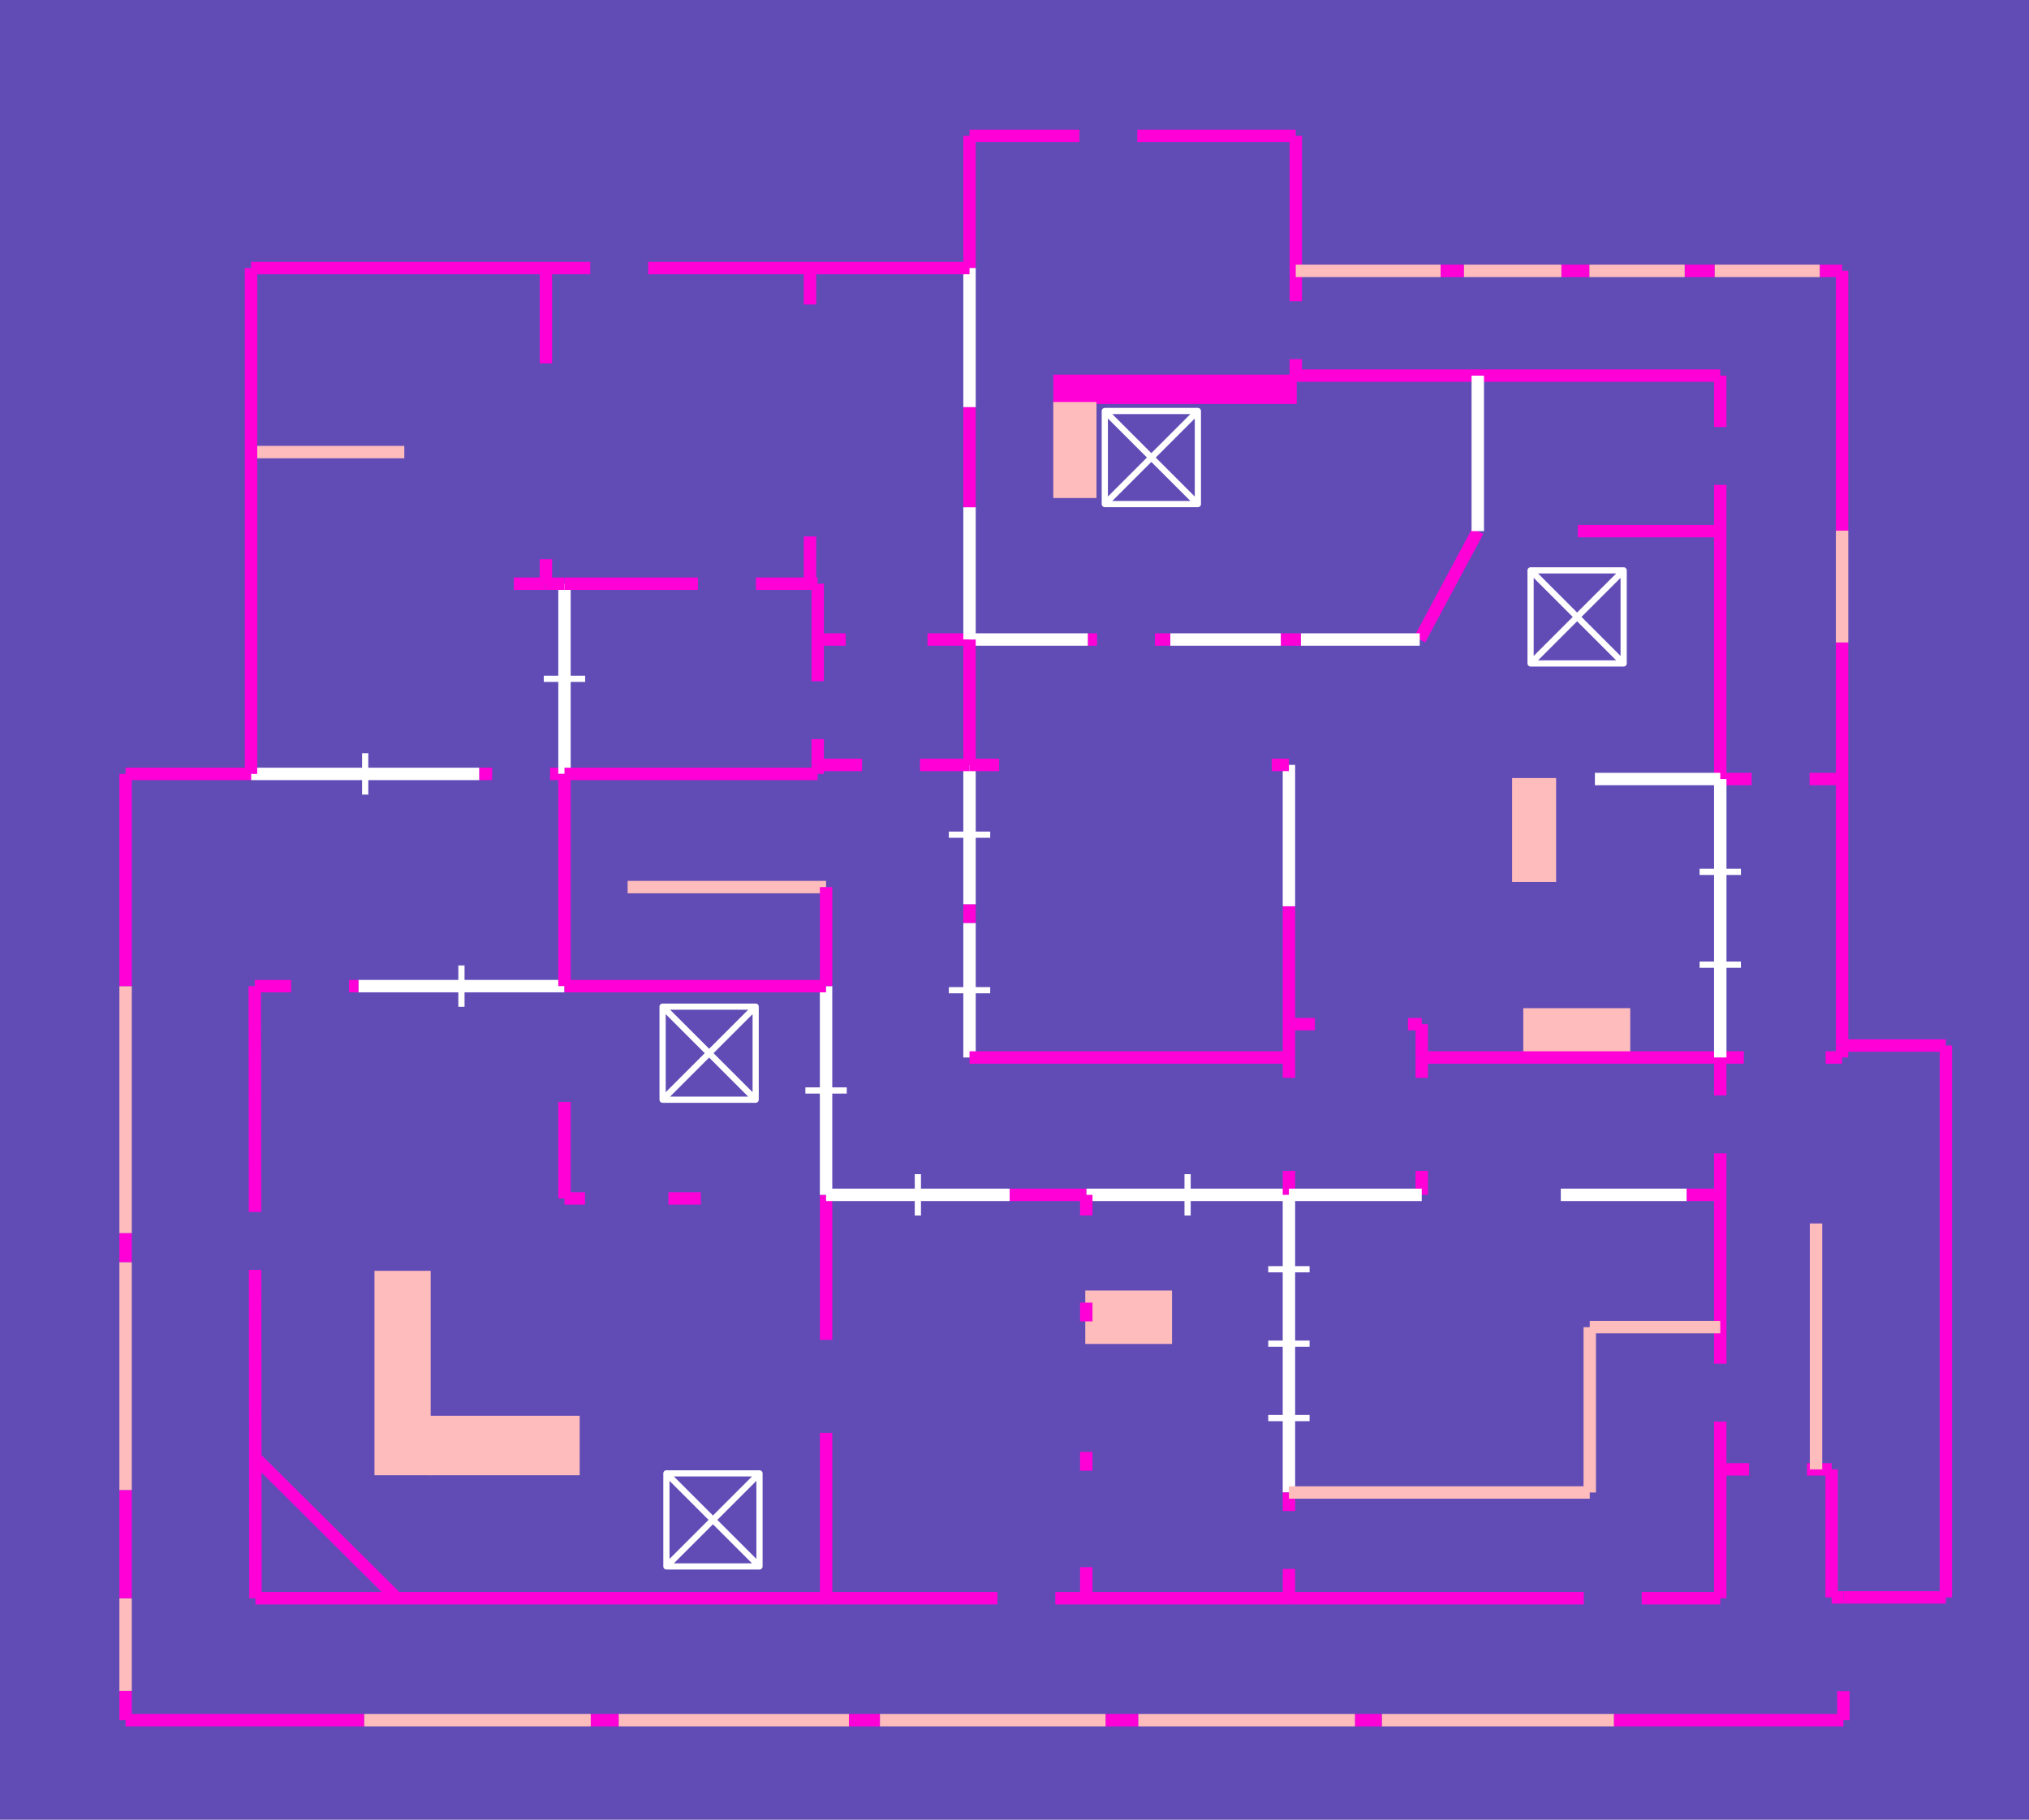
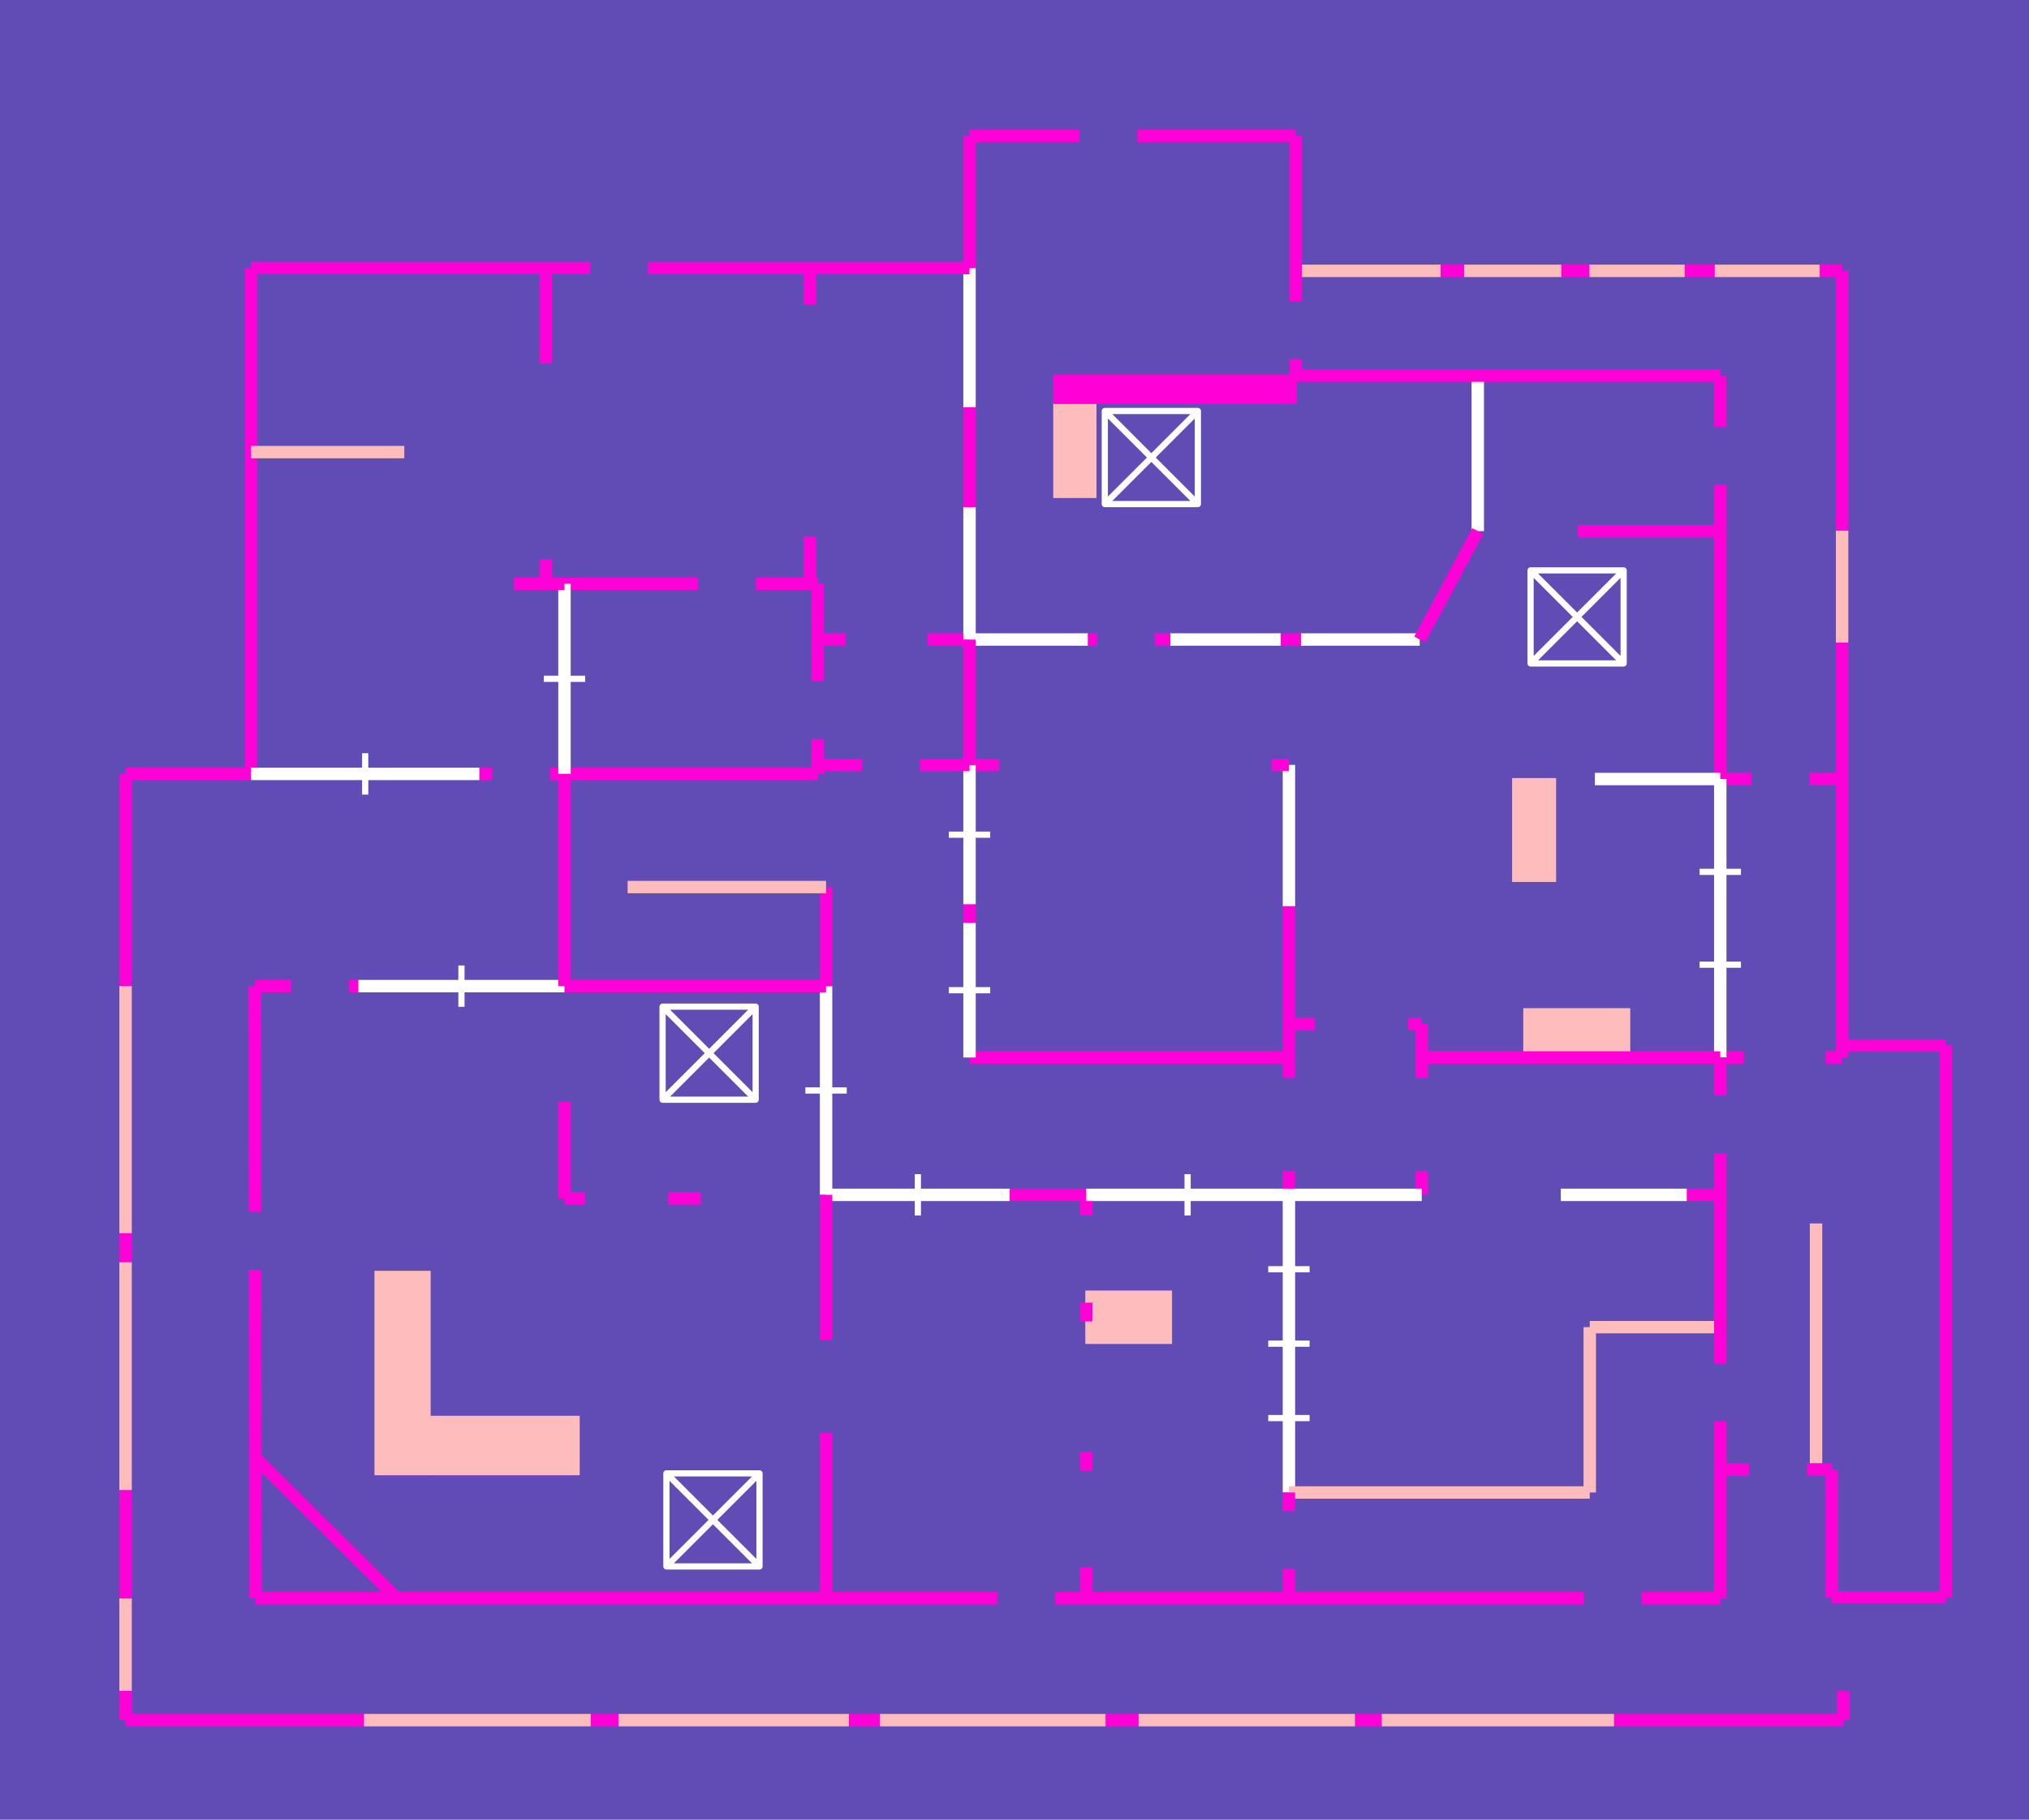
<svg xmlns="http://www.w3.org/2000/svg" viewBox="-377 -377 777 697">
  <rect fill="#614CB6" height="697" width="777" x="-377" y="-377" />
+   <path d="M38.984,-117.694 L71.453,-117.694 L71.453,-137.403 L38.984,-137.403 z" fill="#FFBCBC" stroke="#FFBCBC" stroke-width="0.75" transform="scale(1, -1)" />
+   <path d="M-155.389,-187.697 L-212.45,-187.697 L-212.45,-165.666 L-155.389,-165.666 z" fill="#FFBCBC" stroke="#FFBCBC" stroke-width="0.75" transform="scale(1, -1)" />
+   <path d="M26.718,222.643 L42.522,222.643 L42.522,186.618 L26.718,186.618 z" fill="#FFBCBC" stroke="#FFBCBC" stroke-width="0.75" transform="scale(1, -1)" />
+   <path d="M206.715,-9.541 L246.925,-9.541 L246.925,-28.054 L206.715,-28.054 z" fill="#FFBCBC" stroke="#FFBCBC" stroke-width="0.75" transform="scale(1, -1)" />
+   <path d="M119.208,222.643 L26.718,222.643 L26.718,233.119 L119.208,233.119 z" fill="#FF00D7" stroke="#FF00D7" stroke-width="0.75" transform="scale(1, -1)" />
  <path d="M-233.221,-110.144 L-212.45,-110.144 L-212.45,-187.697 L-233.221,-187.697 z" fill="#FFBCBC" stroke="#FFBCBC" stroke-width="0.75" transform="scale(1, -1)" />
-   <path d="M119.208,222.643 L26.718,222.643 L26.718,233.119 L119.208,233.119 z" fill="#FF00D7" stroke="#FF00D7" stroke-width="0.75" transform="scale(1, -1)" />
  <path d="M218.531,39.547 L202.431,39.547 L202.431,78.604 L218.531,78.604 z" fill="#FFBCBC" stroke="#FFBCBC" stroke-width="0.75" transform="scale(1, -1)" />
-   <path d="M26.718,222.643 L42.522,222.643 L42.522,186.618 L26.718,186.618 z" fill="#FFBCBC" stroke="#FFBCBC" stroke-width="0.75" transform="scale(1, -1)" />
-   <path d="M-155.389,-187.697 L-212.45,-187.697 L-212.45,-165.666 L-155.389,-165.666 z" fill="#FFBCBC" stroke="#FFBCBC" stroke-width="0.75" transform="scale(1, -1)" />
-   <path d="M38.984,-117.694 L71.453,-117.694 L71.453,-137.403 L38.984,-137.403 z" fill="#FFBCBC" stroke="#FFBCBC" stroke-width="0.75" transform="scale(1, -1)" />
-   <path d="M206.715,-9.541 L246.925,-9.541 L246.925,-28.054 L206.715,-28.054 z" fill="#FFBCBC" stroke="#FFBCBC" stroke-width="0.75" transform="scale(1, -1)" />
+   <path d="M209.129,122.882 L244.772,158.526 L209.129,158.526 L244.772,122.882 L209.129,122.882 L209.129,158.526 L244.772,158.526 L244.772,122.882 z" fill="none" stroke="#FFFFFF" stroke-linejoin="round" stroke-width="2.376" transform="scale(1, -1)" />
  <path d="M-121.8,-222.992 L-86.157,-187.349 L-121.8,-187.349 L-86.157,-222.992 L-121.8,-222.992 L-121.8,-187.349 L-86.157,-187.349 L-86.157,-222.992 z" fill="none" stroke="#FFFFFF" stroke-linejoin="round" stroke-width="2.376" transform="scale(1, -1)" />
  <path d="M-123.262,-44.223 L-87.618,-8.579 L-123.262,-8.579 L-87.618,-44.223 L-123.262,-44.223 L-123.262,-8.579 L-87.618,-8.579 L-87.618,-44.223 z" fill="none" stroke="#FFFFFF" stroke-linejoin="round" stroke-width="2.376" transform="scale(1, -1)" />
  <path d="M46.08,183.928 L81.723,219.572 L46.08,219.572 L81.723,183.928 L46.08,183.928 L46.08,219.572 L81.723,219.572 L81.723,183.928 z" fill="none" stroke="#FFFFFF" stroke-linejoin="round" stroke-width="2.376" transform="scale(1, -1)" />
-   <path d="M209.129,122.882 L244.772,158.526 L209.129,158.526 L244.772,122.882 L209.129,122.882 L209.129,158.526 L244.772,158.526 L244.772,122.882 z" fill="none" stroke="#FFFFFF" stroke-linejoin="round" stroke-width="2.376" transform="scale(1, -1)" />
-   <path d="M-136.65,37.217 L-60.659,37.217 z" fill="none" stroke="#FFBCBC" stroke-width="4.752" transform="scale(1, -1)" />
-   <path d="M-60.659,-80.667 L-60.659,-136.202 z" fill="none" stroke="#FF00D7" stroke-width="4.752" transform="scale(1, -1)" />
-   <path d="M-60.659,-171.845 L-60.659,-235.184 z" fill="none" stroke="#FF00D7" stroke-width="4.752" transform="scale(1, -1)" />
-   <path d="M281.771,-185.827 L281.771,-167.522 z" fill="none" stroke="#FF00D7" stroke-width="4.752" transform="scale(1, -1)" />
-   <path d="M281.771,-145.344 L281.771,-64.763 z" fill="none" stroke="#FF00D7" stroke-width="4.752" transform="scale(1, -1)" />
-   <path d="M281.771,-42.584 L281.771,-28.054 z" fill="none" stroke="#FF00D7" stroke-width="4.752" transform="scale(1, -1)" />
-   <path d="M188.908,173.562 L166.678,132.045 z" fill="none" stroke="#FF00D7" stroke-width="4.752" transform="scale(1, -1)" />
-   <path d="M-150.762,-281.878 L-237.587,-281.878 z" fill="none" stroke="#FFBCBC" stroke-width="4.752" transform="scale(1, -1)" />
-   <path d="M113.476,132.045 L121.187,132.045 z" fill="none" stroke="#FF00D7" stroke-width="4.752" transform="scale(1, -1)" />
-   <path d="M38.984,-80.667 L116.588,-80.667 z" fill="none" stroke="#FFFFFF" stroke-width="4.752" transform="scale(1, -1)" />
-   <path d="M77.786,-88.588 L77.786,-72.746 z" fill="none" stroke="#FFFFFF" stroke-width="2.376" transform="scale(1, -1)" />
-   <path d="M116.588,29.868 L116.588,-28.054 z" fill="none" stroke="#FF00D7" stroke-width="4.752" transform="scale(1, -1)" />
+   <path d="M290.786,-28.054 L281.771,-28.054 z" fill="none" stroke="#FF00D7" stroke-width="4.752" transform="scale(1, -1)" />
+   <path d="M328.423,78.604 L315.966,78.604 z" fill="none" stroke="#FF00D7" stroke-width="4.752" transform="scale(1, -1)" />
+   <path d="M293.788,78.604 L281.771,78.604 z" fill="none" stroke="#FF00D7" stroke-width="4.752" transform="scale(1, -1)" />
+   <path d="M-40.021,-281.878 L-51.914,-281.878 z" fill="none" stroke="#FF00D7" stroke-width="4.752" transform="scale(1, -1)" />
+   <path d="M328.423,130.888 L328.423,78.604 z" fill="none" stroke="#FF00D7" stroke-width="4.752" transform="scale(1, -1)" />
+   <path d="M-108.631,-82.042 L-121.037,-82.042 z" fill="none" stroke="#FF00D7" stroke-width="4.752" transform="scale(1, -1)" />
+   <path d="M183.629,273.255 L220.946,273.255 z" fill="none" stroke="#FFBCBC" stroke-width="4.752" transform="scale(1, -1)" />
+   <path d="M39.649,132.045 L-5.724,132.045 z" fill="none" stroke="#FFFFFF" stroke-width="4.752" transform="scale(1, -1)" />
+   <path d="M-328.908,-193.802 L-328.908,-106.426 z" fill="none" stroke="#FFBCBC" stroke-width="4.752" transform="scale(1, -1)" />
+   <path d="M119.208,273.255 L174.702,273.255 z" fill="none" stroke="#FFBCBC" stroke-width="4.752" transform="scale(1, -1)" />
+   <path d="M-280.87,80.563 L-328.908,80.563 z" fill="none" stroke="#FF00D7" stroke-width="4.752" transform="scale(1, -1)" />
+   <path d="M281.771,233.119 L281.771,213.442 z" fill="none" stroke="#FF00D7" stroke-width="4.752" transform="scale(1, -1)" />
+   <path d="M281.771,191.264 L281.771,78.604 z" fill="none" stroke="#FF00D7" stroke-width="4.752" transform="scale(1, -1)" />
+   <path d="M281.771,-235.184 L251.686,-235.184 z" fill="none" stroke="#FF00D7" stroke-width="4.752" transform="scale(1, -1)" />
+   <path d="M229.507,-235.184 L116.588,-235.184 z" fill="none" stroke="#FF00D7" stroke-width="4.752" transform="scale(1, -1)" />
+   <path d="M119.208,233.119 L119.208,239.434 z" fill="none" stroke="#FF00D7" stroke-width="4.752" transform="scale(1, -1)" />
+   <path d="M119.208,261.612 L119.208,324.965 z" fill="none" stroke="#FF00D7" stroke-width="4.752" transform="scale(1, -1)" />
+   <path d="M-5.724,221.025 L-5.724,182.714 z" fill="none" stroke="#FF00D7" stroke-width="4.752" transform="scale(1, -1)" />
+   <path d="M116.588,-15.295 L126.539,-15.295 z" fill="none" stroke="#FF00D7" stroke-width="4.752" transform="scale(1, -1)" />
+   <path d="M162.182,-15.295 L167.448,-15.295 z" fill="none" stroke="#FF00D7" stroke-width="4.752" transform="scale(1, -1)" />
+   <path d="M-60.659,-0.717 L-60.659,-80.667 z" fill="none" stroke="#FFFFFF" stroke-width="4.752" transform="scale(1, -1)" />
+   <path d="M-68.58,-40.692 L-52.739,-40.692 z" fill="none" stroke="#FFFFFF" stroke-width="2.376" transform="scale(1, -1)" />
+   <path d="M141.934,-281.878 L58.936,-281.878 z" fill="none" stroke="#FFBCBC" stroke-width="4.752" transform="scale(1, -1)" />
+   <path d="M-328.908,80.563 L-328.908,-0.717 z" fill="none" stroke="#FF00D7" stroke-width="4.752" transform="scale(1, -1)" />
+   <path d="M268.137,273.255 L279.653,273.255 z" fill="none" stroke="#FF00D7" stroke-width="4.752" transform="scale(1, -1)" />
+   <path d="M231.79,-131.345 L231.79,-194.673 z" fill="none" stroke="#FFBCBC" stroke-width="4.752" transform="scale(1, -1)" />
  <path d="M116.588,84.022 L116.588,29.868 z" fill="none" stroke="#FFFFFF" stroke-width="4.752" transform="scale(1, -1)" />
-   <path d="M-279.441,-0.717 L-279.344,-87.219 z" fill="none" stroke="#FF00D7" stroke-width="4.752" transform="scale(1, -1)" />
-   <path d="M-279.319,-109.397 L-279.178,-235.184 z" fill="none" stroke="#FF00D7" stroke-width="4.752" transform="scale(1, -1)" />
-   <path d="M-5.724,30.578 L-5.724,83.998 z" fill="none" stroke="#FFFFFF" stroke-width="4.752" transform="scale(1, -1)" />
-   <path d="M2.197,57.288 L-13.645,57.288 z" fill="none" stroke="#FFFFFF" stroke-width="2.376" transform="scale(1, -1)" />
+   <path d="M-279.441,-0.717 L-265.526,-0.717 z" fill="none" stroke="#FF00D7" stroke-width="4.752" transform="scale(1, -1)" />
+   <path d="M-243.348,-0.717 L-239.753,-0.717 z" fill="none" stroke="#FF00D7" stroke-width="4.752" transform="scale(1, -1)" />
+   <path d="M38.984,-235.184 L38.984,-223.27 z" fill="none" stroke="#FF00D7" stroke-width="4.752" transform="scale(1, -1)" />
+   <path d="M-279.178,-181.394 L-225.041,-235.184 z" fill="none" stroke="#FF00D7" stroke-width="4.752" transform="scale(1, -1)" />
  <path d="M121.187,132.045 L166.678,132.045 z" fill="none" stroke="#FFFFFF" stroke-width="4.752" transform="scale(1, -1)" />
-   <path d="M-222.172,203.831 L-280.87,203.831 z" fill="none" stroke="#FFBCBC" stroke-width="4.752" transform="scale(1, -1)" />
-   <path d="M-5.724,324.965 L-5.724,274.327 z" fill="none" stroke="#FF00D7" stroke-width="4.752" transform="scale(1, -1)" />
-   <path d="M-40.021,-281.878 L-51.914,-281.878 z" fill="none" stroke="#FF00D7" stroke-width="4.752" transform="scale(1, -1)" />
-   <path d="M167.448,-15.295 L167.448,-28.054 z" fill="none" stroke="#FF00D7" stroke-width="4.752" transform="scale(1, -1)" />
-   <path d="M-51.914,-281.878 L-140.096,-281.878 z" fill="none" stroke="#FFBCBC" stroke-width="4.752" transform="scale(1, -1)" />
-   <path d="M-167.951,162.802 L-167.951,153.424 z" fill="none" stroke="#FF00D7" stroke-width="4.752" transform="scale(1, -1)" />
-   <path d="M328.423,78.604 L328.423,-23.461 z" fill="none" stroke="#FF00D7" stroke-width="4.752" transform="scale(1, -1)" />
-   <path d="M38.984,-235.184 L38.984,-223.27 z" fill="none" stroke="#FF00D7" stroke-width="4.752" transform="scale(1, -1)" />
-   <path d="M38.984,-186.341 L38.984,-179.112 z" fill="none" stroke="#FF00D7" stroke-width="4.752" transform="scale(1, -1)" />
-   <path d="M324.43,-185.827 L314.985,-185.827 z" fill="none" stroke="#FF00D7" stroke-width="4.752" transform="scale(1, -1)" />
-   <path d="M292.807,-185.827 L281.771,-185.827 z" fill="none" stroke="#FF00D7" stroke-width="4.752" transform="scale(1, -1)" />
-   <path d="M241.087,-281.878 L152.148,-281.878 z" fill="none" stroke="#FFBCBC" stroke-width="4.752" transform="scale(1, -1)" />
+   <path d="M368.16,-23.462 L328.423,-23.461 z" fill="none" stroke="#FF00D7" stroke-width="4.752" transform="scale(1, -1)" />
+   <path d="M38.984,-88.559 L38.984,-80.667 z" fill="none" stroke="#FF00D7" stroke-width="4.752" transform="scale(1, -1)" />
+   <path d="M281.771,-28.054 L281.771,78.604 z" fill="none" stroke="#FFFFFF" stroke-width="4.752" transform="scale(1, -1)" />
+   <path d="M289.692,7.498 L273.85,7.498 z" fill="none" stroke="#FFFFFF" stroke-width="2.376" transform="scale(1, -1)" />
+   <path d="M289.692,43.051 L273.85,43.051 z" fill="none" stroke="#FFFFFF" stroke-width="2.376" transform="scale(1, -1)" />
  <path d="M167.448,-28.054 L167.448,-35.852 z" fill="none" stroke="#FF00D7" stroke-width="4.752" transform="scale(1, -1)" />
  <path d="M167.448,-71.495 L167.448,-80.667 z" fill="none" stroke="#FF00D7" stroke-width="4.752" transform="scale(1, -1)" />
-   <path d="M-5.724,23.491 L-5.724,-28.054 z" fill="none" stroke="#FFFFFF" stroke-width="4.752" transform="scale(1, -1)" />
-   <path d="M-13.645,-2.282 L2.197,-2.282 z" fill="none" stroke="#FFFFFF" stroke-width="2.376" transform="scale(1, -1)" />
-   <path d="M-5.724,221.025 L-5.724,274.327 z" fill="none" stroke="#FFFFFF" stroke-width="4.752" transform="scale(1, -1)" />
-   <path d="M-5.724,324.965 L36.342,324.965 z" fill="none" stroke="#FF00D7" stroke-width="4.752" transform="scale(1, -1)" />
-   <path d="M58.52,324.965 L119.208,324.965 z" fill="none" stroke="#FF00D7" stroke-width="4.752" transform="scale(1, -1)" />
-   <path d="M-21.814,132.045 L-5.724,132.045 z" fill="none" stroke="#FF00D7" stroke-width="4.752" transform="scale(1, -1)" />
+   <path d="M281.771,-131.345 L231.79,-131.345 z" fill="none" stroke="#FFBCBC" stroke-width="4.752" transform="scale(1, -1)" />
+   <path d="M-60.659,37.217 L-60.659,-0.717 z" fill="none" stroke="#FF00D7" stroke-width="4.752" transform="scale(1, -1)" />
+   <path d="M279.653,273.255 L319.921,273.255 z" fill="none" stroke="#FFBCBC" stroke-width="4.752" transform="scale(1, -1)" />
+   <path d="M-63.87,132.045 L-53.13,132.045 z" fill="none" stroke="#FF00D7" stroke-width="4.752" transform="scale(1, -1)" />
+   <path d="M-66.819,153.424 L-87.535,153.424 z" fill="none" stroke="#FF00D7" stroke-width="4.752" transform="scale(1, -1)" />
+   <path d="M-109.713,153.424 L-160.831,153.424 z" fill="none" stroke="#FF00D7" stroke-width="4.752" transform="scale(1, -1)" />
+   <path d="M5.607,83.998 L-5.724,83.998 z" fill="none" stroke="#FF00D7" stroke-width="4.752" transform="scale(1, -1)" />
+   <path d="M-160.831,80.563 L-166.359,80.563 z" fill="none" stroke="#FF00D7" stroke-width="4.752" transform="scale(1, -1)" />
+   <path d="M-188.537,80.563 L-193.43,80.563 z" fill="none" stroke="#FF00D7" stroke-width="4.752" transform="scale(1, -1)" />
+   <path d="M116.588,29.868 L116.588,-28.054 z" fill="none" stroke="#FF00D7" stroke-width="4.752" transform="scale(1, -1)" />
+   <path d="M-63.87,153.424 L-63.87,116.062 z" fill="none" stroke="#FF00D7" stroke-width="4.752" transform="scale(1, -1)" />
+   <path d="M-63.87,93.884 L-63.87,83.998 z" fill="none" stroke="#FF00D7" stroke-width="4.752" transform="scale(1, -1)" />
  <path d="M38.984,-80.667 L9.645,-80.667 z" fill="none" stroke="#FF00D7" stroke-width="4.752" transform="scale(1, -1)" />
+   <path d="M113.476,132.045 L71.148,132.045 z" fill="none" stroke="#FFFFFF" stroke-width="4.752" transform="scale(1, -1)" />
+   <path d="M281.771,-80.667 L268.937,-80.667 z" fill="none" stroke="#FF00D7" stroke-width="4.752" transform="scale(1, -1)" />
+   <path d="M188.908,173.562 L188.908,233.119 z" fill="none" stroke="#FFFFFF" stroke-width="4.752" transform="scale(1, -1)" />
  <path d="M116.588,-194.673 L116.588,-80.667 z" fill="none" stroke="#FFFFFF" stroke-width="4.752" transform="scale(1, -1)" />
  <path d="M124.509,-166.171 L108.667,-166.171 z" fill="none" stroke="#FFFFFF" stroke-width="2.376" transform="scale(1, -1)" />
  <path d="M124.509,-137.67 L108.667,-137.67 z" fill="none" stroke="#FFFFFF" stroke-width="2.376" transform="scale(1, -1)" />
  <path d="M124.509,-109.168 L108.667,-109.168 z" fill="none" stroke="#FFFFFF" stroke-width="2.376" transform="scale(1, -1)" />
-   <path d="M-60.659,-0.717 L-60.659,-80.667 z" fill="none" stroke="#FFFFFF" stroke-width="4.752" transform="scale(1, -1)" />
-   <path d="M-68.58,-40.692 L-52.739,-40.692 z" fill="none" stroke="#FFFFFF" stroke-width="2.376" transform="scale(1, -1)" />
-   <path d="M-167.951,237.814 L-167.951,274.327 z" fill="none" stroke="#FF00D7" stroke-width="4.752" transform="scale(1, -1)" />
-   <path d="M328.423,273.255 L328.423,173.74 z" fill="none" stroke="#FF00D7" stroke-width="4.752" transform="scale(1, -1)" />
-   <path d="M-193.43,80.563 L-280.87,80.563 z" fill="none" stroke="#FFFFFF" stroke-width="4.752" transform="scale(1, -1)" />
-   <path d="M-237.15,88.484 L-237.15,72.642 z" fill="none" stroke="#FFFFFF" stroke-width="2.376" transform="scale(1, -1)" />
-   <path d="M281.771,-235.184 L251.686,-235.184 z" fill="none" stroke="#FF00D7" stroke-width="4.752" transform="scale(1, -1)" />
-   <path d="M229.507,-235.184 L116.588,-235.184 z" fill="none" stroke="#FF00D7" stroke-width="4.752" transform="scale(1, -1)" />
-   <path d="M119.208,233.119 L119.208,239.434 z" fill="none" stroke="#FF00D7" stroke-width="4.752" transform="scale(1, -1)" />
-   <path d="M119.208,261.612 L119.208,324.965 z" fill="none" stroke="#FF00D7" stroke-width="4.752" transform="scale(1, -1)" />
-   <path d="M116.588,-15.295 L126.539,-15.295 z" fill="none" stroke="#FF00D7" stroke-width="4.752" transform="scale(1, -1)" />
-   <path d="M162.182,-15.295 L167.448,-15.295 z" fill="none" stroke="#FF00D7" stroke-width="4.752" transform="scale(1, -1)" />
-   <path d="M116.588,-28.054 L-5.724,-28.054 z" fill="none" stroke="#FF00D7" stroke-width="4.752" transform="scale(1, -1)" />
-   <path d="M268.137,273.255 L279.653,273.255 z" fill="none" stroke="#FF00D7" stroke-width="4.752" transform="scale(1, -1)" />
-   <path d="M290.786,-28.054 L281.771,-28.054 z" fill="none" stroke="#FF00D7" stroke-width="4.752" transform="scale(1, -1)" />
-   <path d="M-63.87,132.045 L-53.13,132.045 z" fill="none" stroke="#FF00D7" stroke-width="4.752" transform="scale(1, -1)" />
-   <path d="M-328.908,-95.358 L-328.908,-0.717 z" fill="none" stroke="#FFBCBC" stroke-width="4.752" transform="scale(1, -1)" />
-   <path d="M-279.178,-181.394 L-225.041,-235.184 z" fill="none" stroke="#FF00D7" stroke-width="4.752" transform="scale(1, -1)" />
-   <path d="M-160.831,-0.717 L-239.753,-0.717 z" fill="none" stroke="#FFFFFF" stroke-width="4.752" transform="scale(1, -1)" />
-   <path d="M-200.292,7.204 L-200.292,-8.638 z" fill="none" stroke="#FFFFFF" stroke-width="2.376" transform="scale(1, -1)" />
-   <path d="M-160.831,80.563 L-166.359,80.563 z" fill="none" stroke="#FF00D7" stroke-width="4.752" transform="scale(1, -1)" />
-   <path d="M-188.537,80.563 L-193.43,80.563 z" fill="none" stroke="#FF00D7" stroke-width="4.752" transform="scale(1, -1)" />
-   <path d="M328.423,173.74 L328.423,130.888 z" fill="none" stroke="#FFBCBC" stroke-width="4.752" transform="scale(1, -1)" />
-   <path d="M231.622,273.255 L268.137,273.255 z" fill="none" stroke="#FFBCBC" stroke-width="4.752" transform="scale(1, -1)" />
-   <path d="M368.16,-23.462 L328.423,-23.461 z" fill="none" stroke="#FF00D7" stroke-width="4.752" transform="scale(1, -1)" />
-   <path d="M281.771,233.119 L119.208,233.119 z" fill="none" stroke="#FF00D7" stroke-width="4.752" transform="scale(1, -1)" />
+   <path d="M-60.659,-0.717 L-160.831,-0.717 z" fill="none" stroke="#FF00D7" stroke-width="4.752" transform="scale(1, -1)" />
+   <path d="M319.921,273.255 L328.423,273.255 z" fill="none" stroke="#FF00D7" stroke-width="4.752" transform="scale(1, -1)" />
+   <path d="M-237.587,-281.878 L-328.908,-281.878 z" fill="none" stroke="#FF00D7" stroke-width="4.752" transform="scale(1, -1)" />
+   <path d="M328.915,-234.853 L324.43,-234.853 z" fill="none" stroke="#FF00D7" stroke-width="4.752" transform="scale(1, -1)" />
+   <path d="M-328.908,-95.358 L-328.908,-106.426 z" fill="none" stroke="#FF00D7" stroke-width="4.752" transform="scale(1, -1)" />
+   <path d="M328.915,-270.77 L328.915,-281.878 z" fill="none" stroke="#FF00D7" stroke-width="4.752" transform="scale(1, -1)" />
  <path d="M116.588,-80.667 L116.588,-71.495 z" fill="none" stroke="#FF00D7" stroke-width="4.752" transform="scale(1, -1)" />
  <path d="M116.588,-35.852 L116.588,-28.054 z" fill="none" stroke="#FF00D7" stroke-width="4.752" transform="scale(1, -1)" />
-   <path d="M188.908,173.562 L188.908,233.119 z" fill="none" stroke="#FFFFFF" stroke-width="4.752" transform="scale(1, -1)" />
+   <path d="M328.423,78.604 L328.423,-23.461 z" fill="none" stroke="#FF00D7" stroke-width="4.752" transform="scale(1, -1)" />
+   <path d="M167.448,-28.054 L281.771,-28.054 z" fill="none" stroke="#FF00D7" stroke-width="4.752" transform="scale(1, -1)" />
+   <path d="M-150.762,-281.878 L-237.587,-281.878 z" fill="none" stroke="#FFBCBC" stroke-width="4.752" transform="scale(1, -1)" />
  <path d="M58.936,-281.878 L46.373,-281.878 z" fill="none" stroke="#FF00D7" stroke-width="4.752" transform="scale(1, -1)" />
-   <path d="M39.649,132.045 L-5.724,132.045 z" fill="none" stroke="#FFFFFF" stroke-width="4.752" transform="scale(1, -1)" />
-   <path d="M116.588,-194.673 L116.588,-201.772 z" fill="none" stroke="#FF00D7" stroke-width="4.752" transform="scale(1, -1)" />
-   <path d="M116.588,-223.95 L116.588,-235.184 z" fill="none" stroke="#FF00D7" stroke-width="4.752" transform="scale(1, -1)" />
-   <path d="M279.653,273.255 L319.921,273.255 z" fill="none" stroke="#FFBCBC" stroke-width="4.752" transform="scale(1, -1)" />
-   <path d="M-5.724,30.578 L-5.724,23.491 z" fill="none" stroke="#FF00D7" stroke-width="4.752" transform="scale(1, -1)" />
-   <path d="M113.476,132.045 L71.148,132.045 z" fill="none" stroke="#FFFFFF" stroke-width="4.752" transform="scale(1, -1)" />
-   <path d="M119.208,273.255 L174.702,273.255 z" fill="none" stroke="#FFBCBC" stroke-width="4.752" transform="scale(1, -1)" />
+   <path d="M227.249,173.562 L281.771,173.562 z" fill="none" stroke="#FF00D7" stroke-width="4.752" transform="scale(1, -1)" />
+   <path d="M281.771,-235.184 L281.771,-185.827 z" fill="none" stroke="#FF00D7" stroke-width="4.752" transform="scale(1, -1)" />
+   <path d="M38.984,-80.667 L116.588,-80.667 z" fill="none" stroke="#FFFFFF" stroke-width="4.752" transform="scale(1, -1)" />
+   <path d="M77.786,-88.588 L77.786,-72.746 z" fill="none" stroke="#FFFFFF" stroke-width="2.376" transform="scale(1, -1)" />
+   <path d="M110.005,84.022 L116.588,84.022 z" fill="none" stroke="#FF00D7" stroke-width="4.752" transform="scale(1, -1)" />
+   <path d="M116.588,-28.054 L-5.724,-28.054 z" fill="none" stroke="#FF00D7" stroke-width="4.752" transform="scale(1, -1)" />
+   <path d="M233.761,78.604 L281.771,78.604 z" fill="none" stroke="#FFFFFF" stroke-width="4.752" transform="scale(1, -1)" />
+   <path d="M-328.908,-95.358 L-328.908,-0.717 z" fill="none" stroke="#FFBCBC" stroke-width="4.752" transform="scale(1, -1)" />
+   <path d="M152.148,-281.878 L141.934,-281.878 z" fill="none" stroke="#FF00D7" stroke-width="4.752" transform="scale(1, -1)" />
+   <path d="M328.915,-234.853 L368.16,-234.853 z" fill="none" stroke="#FF00D7" stroke-width="4.752" transform="scale(1, -1)" />
+   <path d="M-63.87,83.998 L-63.87,80.563 z" fill="none" stroke="#FF00D7" stroke-width="4.752" transform="scale(1, -1)" />
+   <path d="M-21.814,132.045 L-5.724,132.045 z" fill="none" stroke="#FF00D7" stroke-width="4.752" transform="scale(1, -1)" />
+   <path d="M328.423,-28.054 L322.126,-28.054 z" fill="none" stroke="#FF00D7" stroke-width="4.752" transform="scale(1, -1)" />
+   <path d="M-5.724,30.578 L-5.724,83.998 z" fill="none" stroke="#FFFFFF" stroke-width="4.752" transform="scale(1, -1)" />
+   <path d="M2.197,57.288 L-13.645,57.288 z" fill="none" stroke="#FFFFFF" stroke-width="2.376" transform="scale(1, -1)" />
+   <path d="M328.423,173.74 L328.423,130.888 z" fill="none" stroke="#FFBCBC" stroke-width="4.752" transform="scale(1, -1)" />
+   <path d="M-60.659,-80.667 L9.645,-80.667 z" fill="none" stroke="#FFFFFF" stroke-width="4.752" transform="scale(1, -1)" />
+   <path d="M-25.507,-88.588 L-25.507,-72.746 z" fill="none" stroke="#FFFFFF" stroke-width="2.376" transform="scale(1, -1)" />
+   <path d="M231.79,-194.673 L116.588,-194.673 z" fill="none" stroke="#FFBCBC" stroke-width="4.752" transform="scale(1, -1)" />
+   <path d="M328.915,-281.878 L241.087,-281.878 z" fill="none" stroke="#FF00D7" stroke-width="4.752" transform="scale(1, -1)" />
+   <path d="M167.448,-15.295 L167.448,-28.054 z" fill="none" stroke="#FF00D7" stroke-width="4.752" transform="scale(1, -1)" />
  <path d="M39.649,132.045 L43.104,132.045 z" fill="none" stroke="#FF00D7" stroke-width="4.752" transform="scale(1, -1)" />
  <path d="M65.282,132.045 L71.148,132.045 z" fill="none" stroke="#FF00D7" stroke-width="4.752" transform="scale(1, -1)" />
  <path d="M-160.831,-82.042 L-160.831,-45.07 z" fill="none" stroke="#FF00D7" stroke-width="4.752" transform="scale(1, -1)" />
-   <path d="M328.915,-234.853 L324.43,-234.853 z" fill="none" stroke="#FF00D7" stroke-width="4.752" transform="scale(1, -1)" />
-   <path d="M328.423,-28.054 L322.126,-28.054 z" fill="none" stroke="#FF00D7" stroke-width="4.752" transform="scale(1, -1)" />
  <path d="M-280.87,274.327 L-280.87,80.563 z" fill="none" stroke="#FF00D7" stroke-width="4.752" transform="scale(1, -1)" />
-   <path d="M328.915,-270.77 L328.915,-281.878 z" fill="none" stroke="#FF00D7" stroke-width="4.752" transform="scale(1, -1)" />
-   <path d="M-5.724,182.714 L-5.724,132.045 z" fill="none" stroke="#FFFFFF" stroke-width="4.752" transform="scale(1, -1)" />
-   <path d="M-63.87,153.424 L-63.87,116.062 z" fill="none" stroke="#FF00D7" stroke-width="4.752" transform="scale(1, -1)" />
-   <path d="M-63.87,93.884 L-63.87,83.998 z" fill="none" stroke="#FF00D7" stroke-width="4.752" transform="scale(1, -1)" />
+   <path d="M328.423,-23.461 L328.423,-28.054 z" fill="none" stroke="#FF00D7" stroke-width="4.752" transform="scale(1, -1)" />
+   <path d="M281.771,-185.827 L281.771,-167.522 z" fill="none" stroke="#FF00D7" stroke-width="4.752" transform="scale(1, -1)" />
+   <path d="M281.771,-145.344 L281.771,-64.763 z" fill="none" stroke="#FF00D7" stroke-width="4.752" transform="scale(1, -1)" />
+   <path d="M281.771,-42.584 L281.771,-28.054 z" fill="none" stroke="#FF00D7" stroke-width="4.752" transform="scale(1, -1)" />
+   <path d="M38.984,-129.145 L38.984,-121.962 z" fill="none" stroke="#FF00D7" stroke-width="4.752" transform="scale(1, -1)" />
+   <path d="M-279.441,-0.717 L-279.344,-87.219 z" fill="none" stroke="#FF00D7" stroke-width="4.752" transform="scale(1, -1)" />
+   <path d="M-279.319,-109.397 L-279.178,-235.184 z" fill="none" stroke="#FF00D7" stroke-width="4.752" transform="scale(1, -1)" />
+   <path d="M241.087,-281.878 L152.148,-281.878 z" fill="none" stroke="#FFBCBC" stroke-width="4.752" transform="scale(1, -1)" />
+   <path d="M116.588,-235.184 L27.14,-235.184 z" fill="none" stroke="#FF00D7" stroke-width="4.752" transform="scale(1, -1)" />
+   <path d="M4.962,-235.184 L-60.659,-235.184 z" fill="none" stroke="#FF00D7" stroke-width="4.752" transform="scale(1, -1)" />
+   <path d="M-152.956,-82.042 L-160.831,-82.042 z" fill="none" stroke="#FF00D7" stroke-width="4.752" transform="scale(1, -1)" />
+   <path d="M-160.831,-0.717 L-239.753,-0.717 z" fill="none" stroke="#FFFFFF" stroke-width="4.752" transform="scale(1, -1)" />
+   <path d="M-200.292,7.204 L-200.292,-8.638 z" fill="none" stroke="#FFFFFF" stroke-width="2.376" transform="scale(1, -1)" />
+   <path d="M-328.908,-235.184 L-328.908,-270.673 z" fill="none" stroke="#FFBCBC" stroke-width="4.752" transform="scale(1, -1)" />
+   <path d="M-5.724,324.965 L36.342,324.965 z" fill="none" stroke="#FF00D7" stroke-width="4.752" transform="scale(1, -1)" />
+   <path d="M58.52,324.965 L119.208,324.965 z" fill="none" stroke="#FF00D7" stroke-width="4.752" transform="scale(1, -1)" />
+   <path d="M-193.43,80.563 L-280.87,80.563 z" fill="none" stroke="#FFFFFF" stroke-width="4.752" transform="scale(1, -1)" />
+   <path d="M-237.15,88.484 L-237.15,72.642 z" fill="none" stroke="#FFFFFF" stroke-width="2.376" transform="scale(1, -1)" />
+   <path d="M-222.172,203.831 L-280.87,203.831 z" fill="none" stroke="#FFBCBC" stroke-width="4.752" transform="scale(1, -1)" />
+   <path d="M281.771,233.119 L119.208,233.119 z" fill="none" stroke="#FF00D7" stroke-width="4.752" transform="scale(1, -1)" />
+   <path d="M116.588,-80.667 L167.448,-80.667 z" fill="none" stroke="#FFFFFF" stroke-width="4.752" transform="scale(1, -1)" />
+   <path d="M-63.87,80.563 L-160.831,80.563 z" fill="none" stroke="#FF00D7" stroke-width="4.752" transform="scale(1, -1)" />
+   <path d="M-5.724,221.025 L-5.724,274.327 z" fill="none" stroke="#FFFFFF" stroke-width="4.752" transform="scale(1, -1)" />
  <path d="M-63.87,153.424 L-66.819,153.424 z" fill="none" stroke="#FF00D7" stroke-width="4.752" transform="scale(1, -1)" />
-   <path d="M-280.87,80.563 L-328.908,80.563 z" fill="none" stroke="#FF00D7" stroke-width="4.752" transform="scale(1, -1)" />
-   <path d="M-5.724,221.025 L-5.724,182.714 z" fill="none" stroke="#FF00D7" stroke-width="4.752" transform="scale(1, -1)" />
-   <path d="M281.771,233.119 L281.771,213.442 z" fill="none" stroke="#FF00D7" stroke-width="4.752" transform="scale(1, -1)" />
-   <path d="M281.771,191.264 L281.771,78.604 z" fill="none" stroke="#FF00D7" stroke-width="4.752" transform="scale(1, -1)" />
-   <path d="M38.984,-129.145 L38.984,-121.962 z" fill="none" stroke="#FF00D7" stroke-width="4.752" transform="scale(1, -1)" />
-   <path d="M-328.908,-193.802 L-328.908,-106.426 z" fill="none" stroke="#FFBCBC" stroke-width="4.752" transform="scale(1, -1)" />
-   <path d="M-279.441,-0.717 L-265.526,-0.717 z" fill="none" stroke="#FF00D7" stroke-width="4.752" transform="scale(1, -1)" />
-   <path d="M-243.348,-0.717 L-239.753,-0.717 z" fill="none" stroke="#FF00D7" stroke-width="4.752" transform="scale(1, -1)" />
-   <path d="M-180.209,153.424 L-167.951,153.424 z" fill="none" stroke="#FF00D7" stroke-width="4.752" transform="scale(1, -1)" />
-   <path d="M-66.819,274.327 L-66.819,260.357 z" fill="none" stroke="#FF00D7" stroke-width="4.752" transform="scale(1, -1)" />
-   <path d="M116.588,-80.667 L167.448,-80.667 z" fill="none" stroke="#FFFFFF" stroke-width="4.752" transform="scale(1, -1)" />
+   <path d="M188.908,173.562 L166.678,132.045 z" fill="none" stroke="#FF00D7" stroke-width="4.752" transform="scale(1, -1)" />
+   <path d="M-5.724,132.045 L-5.724,83.998 z" fill="none" stroke="#FF00D7" stroke-width="4.752" transform="scale(1, -1)" />
+   <path d="M-60.659,-80.667 L-60.659,-136.202 z" fill="none" stroke="#FF00D7" stroke-width="4.752" transform="scale(1, -1)" />
+   <path d="M-60.659,-171.845 L-60.659,-235.184 z" fill="none" stroke="#FF00D7" stroke-width="4.752" transform="scale(1, -1)" />
+   <path d="M-328.908,-281.878 L-328.908,-270.673 z" fill="none" stroke="#FF00D7" stroke-width="4.752" transform="scale(1, -1)" />
+   <path d="M-140.096,-281.878 L-150.762,-281.878 z" fill="none" stroke="#FF00D7" stroke-width="4.752" transform="scale(1, -1)" />
+   <path d="M46.373,-281.878 L-40.021,-281.878 z" fill="none" stroke="#FFBCBC" stroke-width="4.752" transform="scale(1, -1)" />
  <path d="M368.16,-234.853 L368.16,-23.462 z" fill="none" stroke="#FF00D7" stroke-width="4.752" transform="scale(1, -1)" />
+   <path d="M324.43,-185.827 L324.43,-234.853 z" fill="none" stroke="#FF00D7" stroke-width="4.752" transform="scale(1, -1)" />
+   <path d="M328.423,273.255 L328.423,173.74 z" fill="none" stroke="#FF00D7" stroke-width="4.752" transform="scale(1, -1)" />
+   <path d="M-66.819,171.516 L-66.819,153.424 z" fill="none" stroke="#FF00D7" stroke-width="4.752" transform="scale(1, -1)" />
+   <path d="M-279.178,-235.184 L-60.659,-235.184 z" fill="none" stroke="#FF00D7" stroke-width="4.752" transform="scale(1, -1)" />
+   <path d="M231.622,273.255 L268.137,273.255 z" fill="none" stroke="#FFBCBC" stroke-width="4.752" transform="scale(1, -1)" />
  <path d="M-160.831,153.424 L-160.831,80.563 z" fill="none" stroke="#FFFFFF" stroke-width="4.752" transform="scale(1, -1)" />
  <path d="M-168.752,116.994 L-152.91,116.994 z" fill="none" stroke="#FFFFFF" stroke-width="2.376" transform="scale(1, -1)" />
-   <path d="M-279.178,-235.184 L-60.659,-235.184 z" fill="none" stroke="#FF00D7" stroke-width="4.752" transform="scale(1, -1)" />
-   <path d="M-328.908,-95.358 L-328.908,-106.426 z" fill="none" stroke="#FF00D7" stroke-width="4.752" transform="scale(1, -1)" />
-   <path d="M-328.908,-281.878 L-328.908,-270.673 z" fill="none" stroke="#FF00D7" stroke-width="4.752" transform="scale(1, -1)" />
-   <path d="M-167.951,153.424 L-160.831,153.424 z" fill="none" stroke="#FF00D7" stroke-width="4.752" transform="scale(1, -1)" />
-   <path d="M319.921,273.255 L328.423,273.255 z" fill="none" stroke="#FF00D7" stroke-width="4.752" transform="scale(1, -1)" />
+   <path d="M-5.724,30.578 L-5.724,23.491 z" fill="none" stroke="#FF00D7" stroke-width="4.752" transform="scale(1, -1)" />
+   <path d="M-167.951,162.802 L-167.951,153.424 z" fill="none" stroke="#FF00D7" stroke-width="4.752" transform="scale(1, -1)" />
+   <path d="M268.937,-80.667 L220.699,-80.667 z" fill="none" stroke="#FFFFFF" stroke-width="4.752" transform="scale(1, -1)" />
+   <path d="M174.702,273.255 L183.629,273.255 z" fill="none" stroke="#FF00D7" stroke-width="4.752" transform="scale(1, -1)" />
  <path d="M318.446,-91.631 L318.446,-185.827 z" fill="none" stroke="#FFBCBC" stroke-width="4.752" transform="scale(1, -1)" />
-   <path d="M231.79,-131.345 L231.79,-194.673 z" fill="none" stroke="#FFBCBC" stroke-width="4.752" transform="scale(1, -1)" />
-   <path d="M141.934,-281.878 L58.936,-281.878 z" fill="none" stroke="#FFBCBC" stroke-width="4.752" transform="scale(1, -1)" />
-   <path d="M-328.908,80.563 L-328.908,-0.717 z" fill="none" stroke="#FF00D7" stroke-width="4.752" transform="scale(1, -1)" />
+   <path d="M-167.951,237.814 L-167.951,274.327 z" fill="none" stroke="#FF00D7" stroke-width="4.752" transform="scale(1, -1)" />
+   <path d="M-160.831,-0.717 L-160.831,80.563 z" fill="none" stroke="#FF00D7" stroke-width="4.752" transform="scale(1, -1)" />
+   <path d="M38.984,-186.341 L38.984,-179.112 z" fill="none" stroke="#FF00D7" stroke-width="4.752" transform="scale(1, -1)" />
  <path d="M-5.724,274.327 L-128.783,274.327 z" fill="none" stroke="#FF00D7" stroke-width="4.752" transform="scale(1, -1)" />
  <path d="M-150.961,274.327 L-280.87,274.327 z" fill="none" stroke="#FF00D7" stroke-width="4.752" transform="scale(1, -1)" />
-   <path d="M38.984,-88.559 L38.984,-80.667 z" fill="none" stroke="#FF00D7" stroke-width="4.752" transform="scale(1, -1)" />
-   <path d="M-328.908,-235.184 L-328.908,-270.673 z" fill="none" stroke="#FFBCBC" stroke-width="4.752" transform="scale(1, -1)" />
-   <path d="M174.702,273.255 L183.629,273.255 z" fill="none" stroke="#FF00D7" stroke-width="4.752" transform="scale(1, -1)" />
-   <path d="M-63.87,83.998 L-63.87,80.563 z" fill="none" stroke="#FF00D7" stroke-width="4.752" transform="scale(1, -1)" />
-   <path d="M152.148,-281.878 L141.934,-281.878 z" fill="none" stroke="#FF00D7" stroke-width="4.752" transform="scale(1, -1)" />
-   <path d="M5.607,83.998 L-5.724,83.998 z" fill="none" stroke="#FF00D7" stroke-width="4.752" transform="scale(1, -1)" />
-   <path d="M-140.096,-281.878 L-150.762,-281.878 z" fill="none" stroke="#FF00D7" stroke-width="4.752" transform="scale(1, -1)" />
-   <path d="M281.771,-131.345 L231.79,-131.345 z" fill="none" stroke="#FFBCBC" stroke-width="4.752" transform="scale(1, -1)" />
-   <path d="M46.373,-281.878 L-40.021,-281.878 z" fill="none" stroke="#FFBCBC" stroke-width="4.752" transform="scale(1, -1)" />
-   <path d="M116.588,-235.184 L27.14,-235.184 z" fill="none" stroke="#FF00D7" stroke-width="4.752" transform="scale(1, -1)" />
-   <path d="M4.962,-235.184 L-60.659,-235.184 z" fill="none" stroke="#FF00D7" stroke-width="4.752" transform="scale(1, -1)" />
-   <path d="M110.005,84.022 L116.588,84.022 z" fill="none" stroke="#FF00D7" stroke-width="4.752" transform="scale(1, -1)" />
-   <path d="M-60.659,-0.717 L-160.831,-0.717 z" fill="none" stroke="#FF00D7" stroke-width="4.752" transform="scale(1, -1)" />
-   <path d="M328.423,78.604 L315.966,78.604 z" fill="none" stroke="#FF00D7" stroke-width="4.752" transform="scale(1, -1)" />
-   <path d="M293.788,78.604 L281.771,78.604 z" fill="none" stroke="#FF00D7" stroke-width="4.752" transform="scale(1, -1)" />
-   <path d="M328.915,-281.878 L241.087,-281.878 z" fill="none" stroke="#FF00D7" stroke-width="4.752" transform="scale(1, -1)" />
-   <path d="M328.423,-23.461 L328.423,-28.054 z" fill="none" stroke="#FF00D7" stroke-width="4.752" transform="scale(1, -1)" />
-   <path d="M227.249,173.562 L281.771,173.562 z" fill="none" stroke="#FF00D7" stroke-width="4.752" transform="scale(1, -1)" />
-   <path d="M268.937,-80.667 L220.699,-80.667 z" fill="none" stroke="#FFFFFF" stroke-width="4.752" transform="scale(1, -1)" />
-   <path d="M-66.819,153.424 L-87.535,153.424 z" fill="none" stroke="#FF00D7" stroke-width="4.752" transform="scale(1, -1)" />
-   <path d="M-109.713,153.424 L-160.831,153.424 z" fill="none" stroke="#FF00D7" stroke-width="4.752" transform="scale(1, -1)" />
-   <path d="M233.761,78.604 L281.771,78.604 z" fill="none" stroke="#FFFFFF" stroke-width="4.752" transform="scale(1, -1)" />
-   <path d="M-152.956,-82.042 L-160.831,-82.042 z" fill="none" stroke="#FF00D7" stroke-width="4.752" transform="scale(1, -1)" />
-   <path d="M-237.587,-281.878 L-328.908,-281.878 z" fill="none" stroke="#FF00D7" stroke-width="4.752" transform="scale(1, -1)" />
-   <path d="M328.915,-234.853 L368.16,-234.853 z" fill="none" stroke="#FF00D7" stroke-width="4.752" transform="scale(1, -1)" />
-   <path d="M324.43,-185.827 L324.43,-234.853 z" fill="none" stroke="#FF00D7" stroke-width="4.752" transform="scale(1, -1)" />
-   <path d="M-63.87,80.563 L-160.831,80.563 z" fill="none" stroke="#FF00D7" stroke-width="4.752" transform="scale(1, -1)" />
-   <path d="M-160.831,-0.717 L-160.831,80.563 z" fill="none" stroke="#FF00D7" stroke-width="4.752" transform="scale(1, -1)" />
-   <path d="M281.771,-80.667 L268.937,-80.667 z" fill="none" stroke="#FF00D7" stroke-width="4.752" transform="scale(1, -1)" />
-   <path d="M183.629,273.255 L220.946,273.255 z" fill="none" stroke="#FFBCBC" stroke-width="4.752" transform="scale(1, -1)" />
-   <path d="M167.448,-28.054 L281.771,-28.054 z" fill="none" stroke="#FF00D7" stroke-width="4.752" transform="scale(1, -1)" />
+   <path d="M-136.65,37.217 L-60.659,37.217 z" fill="none" stroke="#FFBCBC" stroke-width="4.752" transform="scale(1, -1)" />
+   <path d="M-5.724,182.714 L-5.724,132.045 z" fill="none" stroke="#FFFFFF" stroke-width="4.752" transform="scale(1, -1)" />
+   <path d="M-51.914,-281.878 L-140.096,-281.878 z" fill="none" stroke="#FFBCBC" stroke-width="4.752" transform="scale(1, -1)" />
+   <path d="M116.588,-194.673 L116.588,-201.772 z" fill="none" stroke="#FF00D7" stroke-width="4.752" transform="scale(1, -1)" />
+   <path d="M116.588,-223.95 L116.588,-235.184 z" fill="none" stroke="#FF00D7" stroke-width="4.752" transform="scale(1, -1)" />
+   <path d="M-328.908,-235.184 L-328.908,-193.802 z" fill="none" stroke="#FF00D7" stroke-width="4.752" transform="scale(1, -1)" />
+   <path d="M-66.819,274.327 L-66.819,260.357 z" fill="none" stroke="#FF00D7" stroke-width="4.752" transform="scale(1, -1)" />
+   <path d="M-180.209,153.424 L-167.951,153.424 z" fill="none" stroke="#FF00D7" stroke-width="4.752" transform="scale(1, -1)" />
+   <path d="M324.43,-185.827 L314.985,-185.827 z" fill="none" stroke="#FF00D7" stroke-width="4.752" transform="scale(1, -1)" />
+   <path d="M292.807,-185.827 L281.771,-185.827 z" fill="none" stroke="#FF00D7" stroke-width="4.752" transform="scale(1, -1)" />
+   <path d="M-5.724,324.965 L-5.724,274.327 z" fill="none" stroke="#FF00D7" stroke-width="4.752" transform="scale(1, -1)" />
+   <path d="M-167.951,153.424 L-160.831,153.424 z" fill="none" stroke="#FF00D7" stroke-width="4.752" transform="scale(1, -1)" />
+   <path d="M220.946,273.255 L231.622,273.255 z" fill="none" stroke="#FF00D7" stroke-width="4.752" transform="scale(1, -1)" />
+   <path d="M113.476,132.045 L121.187,132.045 z" fill="none" stroke="#FF00D7" stroke-width="4.752" transform="scale(1, -1)" />
+   <path d="M-5.724,23.491 L-5.724,-28.054 z" fill="none" stroke="#FFFFFF" stroke-width="4.752" transform="scale(1, -1)" />
+   <path d="M-13.645,-2.282 L2.197,-2.282 z" fill="none" stroke="#FFFFFF" stroke-width="2.376" transform="scale(1, -1)" />
  <path d="M-63.87,83.998 L-46.874,83.998 z" fill="none" stroke="#FF00D7" stroke-width="4.752" transform="scale(1, -1)" />
  <path d="M-24.696,83.998 L-5.724,83.998 z" fill="none" stroke="#FF00D7" stroke-width="4.752" transform="scale(1, -1)" />
-   <path d="M-328.908,-235.184 L-328.908,-193.802 z" fill="none" stroke="#FF00D7" stroke-width="4.752" transform="scale(1, -1)" />
-   <path d="M-60.659,-80.667 L9.645,-80.667 z" fill="none" stroke="#FFFFFF" stroke-width="4.752" transform="scale(1, -1)" />
-   <path d="M-25.507,-88.588 L-25.507,-72.746 z" fill="none" stroke="#FFFFFF" stroke-width="2.376" transform="scale(1, -1)" />
-   <path d="M328.423,130.888 L328.423,78.604 z" fill="none" stroke="#FF00D7" stroke-width="4.752" transform="scale(1, -1)" />
-   <path d="M281.771,-28.054 L281.771,78.604 z" fill="none" stroke="#FFFFFF" stroke-width="4.752" transform="scale(1, -1)" />
-   <path d="M289.692,7.498 L273.85,7.498 z" fill="none" stroke="#FFFFFF" stroke-width="2.376" transform="scale(1, -1)" />
-   <path d="M289.692,43.051 L273.85,43.051 z" fill="none" stroke="#FFFFFF" stroke-width="2.376" transform="scale(1, -1)" />
-   <path d="M281.771,-235.184 L281.771,-185.827 z" fill="none" stroke="#FF00D7" stroke-width="4.752" transform="scale(1, -1)" />
-   <path d="M-66.819,171.516 L-66.819,153.424 z" fill="none" stroke="#FF00D7" stroke-width="4.752" transform="scale(1, -1)" />
-   <path d="M231.79,-194.673 L116.588,-194.673 z" fill="none" stroke="#FFBCBC" stroke-width="4.752" transform="scale(1, -1)" />
-   <path d="M-5.724,132.045 L-5.724,83.998 z" fill="none" stroke="#FF00D7" stroke-width="4.752" transform="scale(1, -1)" />
-   <path d="M-60.659,37.217 L-60.659,-0.717 z" fill="none" stroke="#FF00D7" stroke-width="4.752" transform="scale(1, -1)" />
-   <path d="M-108.631,-82.042 L-121.037,-82.042 z" fill="none" stroke="#FF00D7" stroke-width="4.752" transform="scale(1, -1)" />
-   <path d="M220.946,273.255 L231.622,273.255 z" fill="none" stroke="#FF00D7" stroke-width="4.752" transform="scale(1, -1)" />
</svg>
